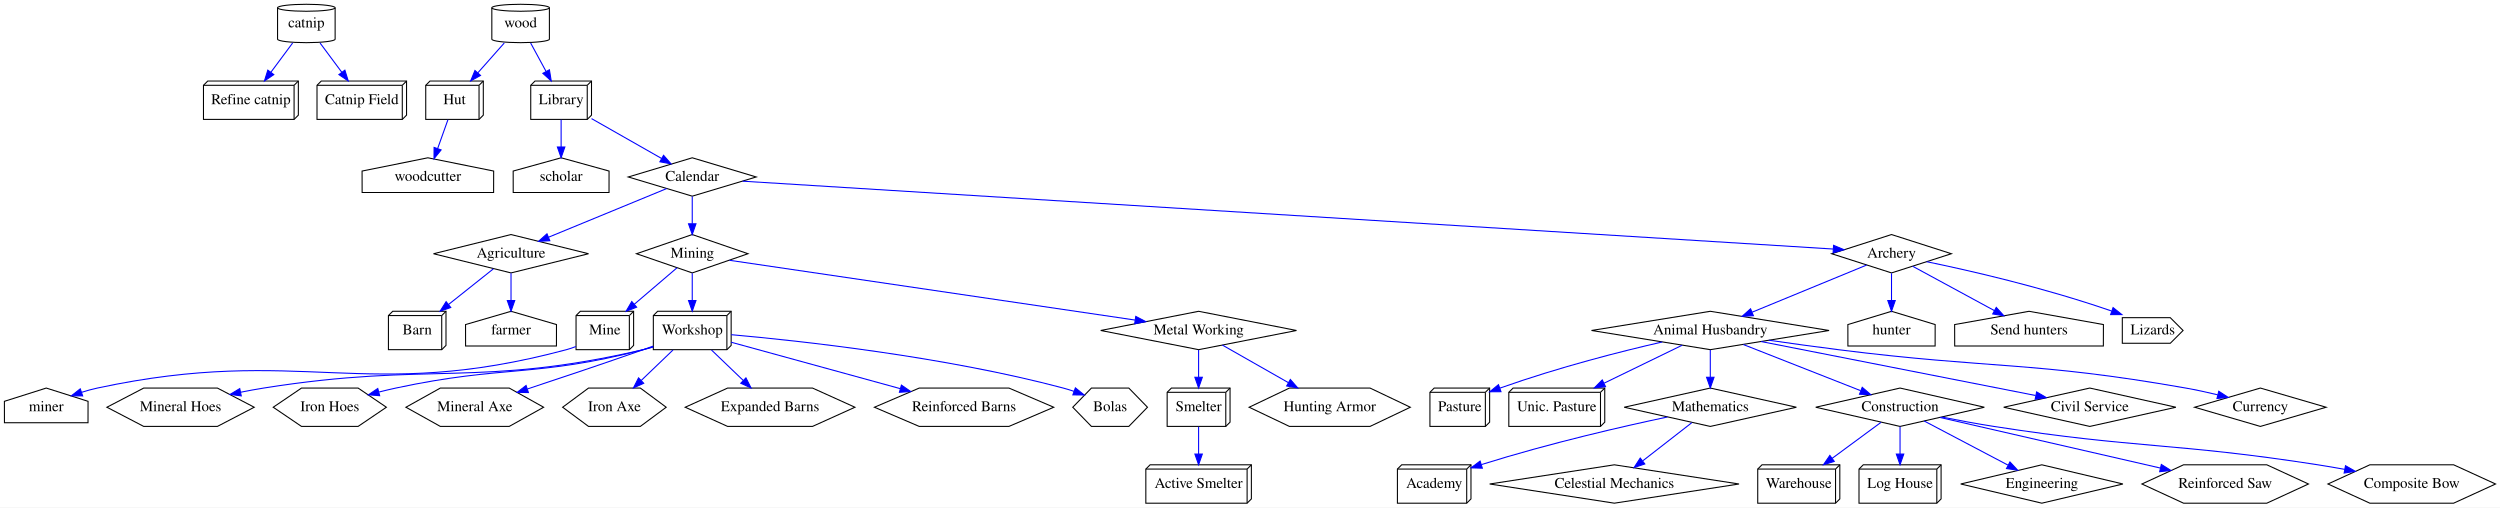
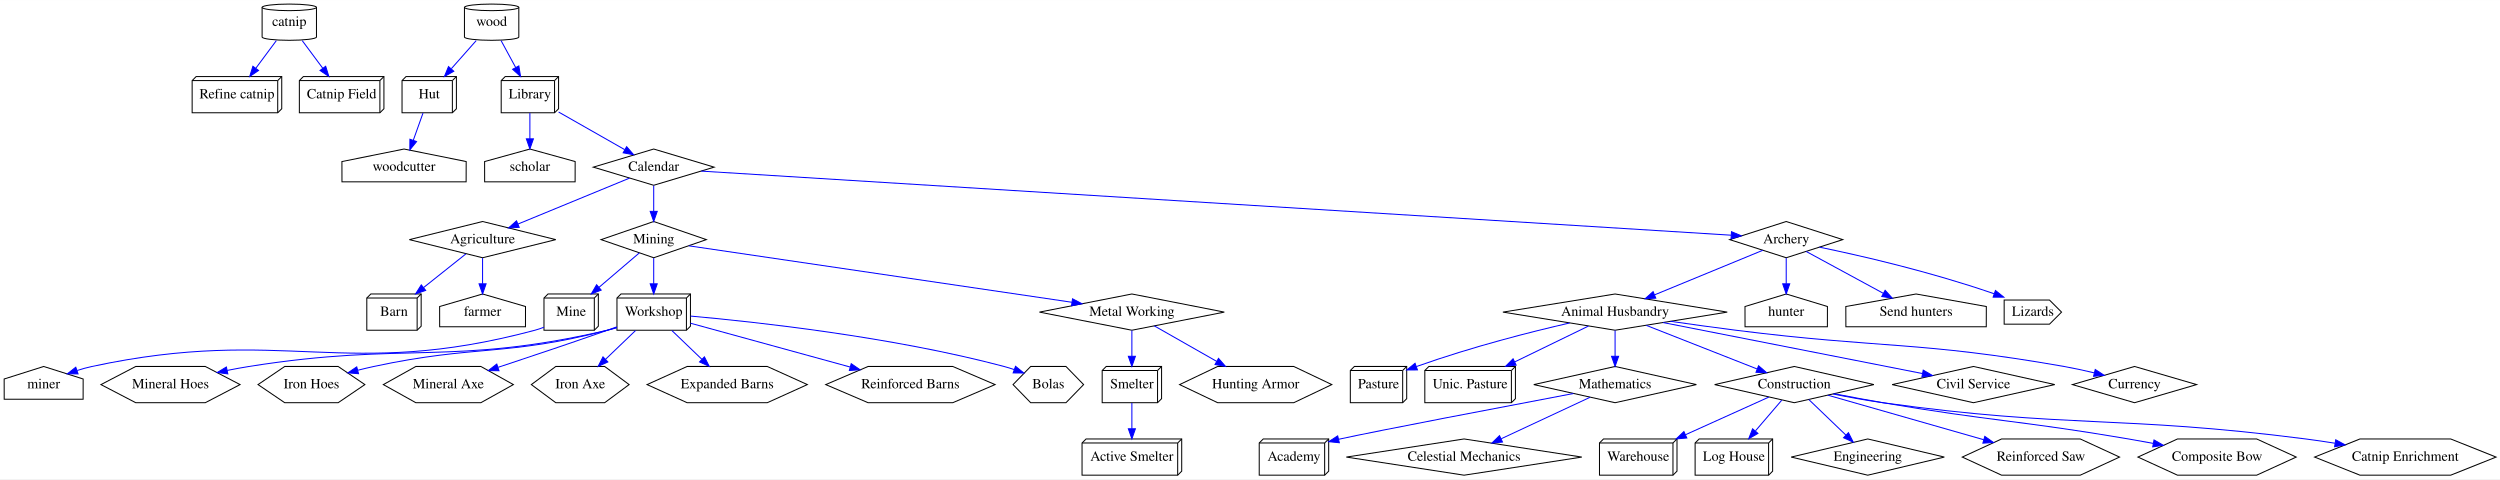
- <svg xmlns="http://www.w3.org/2000/svg" width="2345pt" height="476pt" viewBox="0.00 0.00 2345.17 476.00">
+ <svg xmlns="http://www.w3.org/2000/svg" width="2483pt" height="476pt" viewBox="0.00 0.00 2483.42 476.00">
  <g id="graph0" class="graph" transform="scale(1 1) rotate(0) translate(4 472)">
-     <polygon fill="white" stroke="transparent" points="-4,4 -4,-472 2341.17,-472 2341.17,4 -4,4" />
+     <polygon fill="white" stroke="transparent" points="-4,4 -4,-472 2479.42,-472 2479.42,4 -4,4" />
    <g id="node1" class="node">
      <path fill="none" stroke="black" d="M310.37,-464.73C310.37,-466.53 298.26,-468 283.37,-468 268.47,-468 256.37,-466.53 256.37,-464.73 256.37,-464.73 256.37,-435.27 256.37,-435.27 256.37,-433.47 268.47,-432 283.37,-432 298.26,-432 310.37,-433.47 310.37,-435.27 310.37,-435.27 310.37,-464.73 310.37,-464.73" />
      <path fill="none" stroke="black" d="M310.37,-464.73C310.37,-462.92 298.26,-461.45 283.37,-461.45 268.47,-461.45 256.37,-462.92 256.37,-464.73" />
      <text text-anchor="middle" x="283.37" y="-446.3" font-family="Times,serif" font-size="14.00">catnip</text>
    </g>
    <g id="node2" class="node">
      <polygon fill="none" stroke="black" points="275.87,-396 190.87,-396 186.87,-392 186.87,-360 271.87,-360 275.87,-364 275.87,-396" />
      <polyline fill="none" stroke="black" points="271.87,-392 186.87,-392 " />
      <polyline fill="none" stroke="black" points="271.87,-392 271.87,-360 " />
      <polyline fill="none" stroke="black" points="271.87,-392 275.87,-396 " />
      <text text-anchor="middle" x="231.37" y="-374.3" font-family="Times,serif" font-size="14.00">Refine catnip</text>
    </g>
    <g id="edge1" class="edge">
      <path fill="none" stroke="blue" d="M270.51,-431.7C264.34,-423.39 256.83,-413.28 250.04,-404.14" />
      <polygon fill="blue" stroke="blue" points="252.84,-402.04 244.07,-396.1 247.23,-406.22 252.84,-402.04" />
    </g>
    <g id="node3" class="node">
      <polygon fill="none" stroke="black" points="377.37,-396 297.37,-396 293.37,-392 293.37,-360 373.37,-360 377.37,-364 377.37,-396" />
      <polyline fill="none" stroke="black" points="373.37,-392 293.37,-392 " />
      <polyline fill="none" stroke="black" points="373.37,-392 373.37,-360 " />
      <polyline fill="none" stroke="black" points="373.37,-392 377.37,-396 " />
      <text text-anchor="middle" x="335.37" y="-374.3" font-family="Times,serif" font-size="14.00">Catnip Field</text>
    </g>
    <g id="edge2" class="edge">
      <path fill="none" stroke="blue" d="M296.22,-431.7C302.39,-423.39 309.9,-413.28 316.69,-404.14" />
      <polygon fill="blue" stroke="blue" points="319.51,-406.22 322.66,-396.1 313.89,-402.04 319.51,-406.22" />
    </g>
    <g id="node4" class="node">
      <path fill="none" stroke="black" d="M511.37,-464.73C511.37,-466.53 499.26,-468 484.37,-468 469.47,-468 457.37,-466.53 457.37,-464.73 457.37,-464.73 457.37,-435.27 457.37,-435.27 457.37,-433.47 469.47,-432 484.37,-432 499.26,-432 511.37,-433.47 511.37,-435.27 511.37,-435.27 511.37,-464.73 511.37,-464.73" />
      <path fill="none" stroke="black" d="M511.37,-464.73C511.37,-462.92 499.26,-461.45 484.37,-461.45 469.47,-461.45 457.37,-462.92 457.37,-464.73" />
      <text text-anchor="middle" x="484.37" y="-446.3" font-family="Times,serif" font-size="14.00">wood</text>
    </g>
    <g id="node5" class="node">
      <polygon fill="none" stroke="black" points="449.37,-396 399.37,-396 395.37,-392 395.37,-360 445.37,-360 449.37,-364 449.37,-396" />
      <polyline fill="none" stroke="black" points="445.37,-392 395.37,-392 " />
      <polyline fill="none" stroke="black" points="445.37,-392 445.37,-360 " />
      <polyline fill="none" stroke="black" points="445.37,-392 449.37,-396 " />
      <text text-anchor="middle" x="422.37" y="-374.3" font-family="Times,serif" font-size="14.00">Hut</text>
    </g>
    <g id="edge3" class="edge">
      <path fill="none" stroke="blue" d="M469.04,-431.7C461.61,-423.3 452.54,-413.07 444.39,-403.86" />
      <polygon fill="blue" stroke="blue" points="446.77,-401.27 437.51,-396.1 441.53,-405.91 446.77,-401.27" />
    </g>
    <g id="node6" class="node">
      <polygon fill="none" stroke="black" points="550.87,-396 497.87,-396 493.87,-392 493.87,-360 546.87,-360 550.87,-364 550.87,-396" />
      <polyline fill="none" stroke="black" points="546.87,-392 493.87,-392 " />
      <polyline fill="none" stroke="black" points="546.87,-392 546.87,-360 " />
      <polyline fill="none" stroke="black" points="546.87,-392 550.87,-396 " />
      <text text-anchor="middle" x="522.37" y="-374.3" font-family="Times,serif" font-size="14.00">Library</text>
    </g>
    <g id="edge4" class="edge">
      <path fill="none" stroke="blue" d="M493.76,-431.7C498.13,-423.64 503.42,-413.89 508.26,-404.98" />
      <polygon fill="blue" stroke="blue" points="511.39,-406.56 513.08,-396.1 505.23,-403.22 511.39,-406.56" />
    </g>
    <g id="node23" class="node">
      <polygon fill="none" stroke="black" points="459.09,-311.56 397.37,-324 335.65,-311.56 335.7,-291.44 459.03,-291.44 459.09,-311.56" />
      <text text-anchor="middle" x="397.37" y="-302.3" font-family="Times,serif" font-size="14.00">woodcutter</text>
    </g>
    <g id="edge15" class="edge">
      <path fill="none" stroke="blue" d="M416.19,-359.7C413.29,-351.58 409.77,-341.74 406.57,-332.76" />
      <polygon fill="blue" stroke="blue" points="409.79,-331.38 403.13,-323.14 403.2,-333.74 409.79,-331.38" />
    </g>
    <g id="node24" class="node">
      <polygon fill="none" stroke="black" points="567.34,-311.56 522.37,-324 477.39,-311.56 477.43,-291.44 567.3,-291.44 567.34,-311.56" />
      <text text-anchor="middle" x="522.37" y="-302.3" font-family="Times,serif" font-size="14.00">scholar</text>
    </g>
    <g id="edge16" class="edge">
      <path fill="none" stroke="blue" d="M522.37,-359.7C522.37,-351.98 522.37,-342.71 522.37,-334.11" />
      <polygon fill="blue" stroke="blue" points="525.87,-334.1 522.37,-324.1 518.87,-334.1 525.87,-334.1" />
    </g>
    <g id="node31" class="node">
      <polygon fill="none" stroke="black" points="645.37,-324 585.37,-306 645.37,-288 705.36,-306 645.37,-324" />
      <text text-anchor="middle" x="645.37" y="-302.3" font-family="Times,serif" font-size="14.00">Calendar</text>
    </g>
    <g id="edge22" class="edge">
      <path fill="none" stroke="blue" d="M550.89,-360.76C570.62,-349.54 596.77,-334.65 616.56,-323.39" />
      <polygon fill="blue" stroke="blue" points="618.47,-326.33 625.43,-318.34 615.01,-320.25 618.47,-326.33" />
    </g>
    <g id="node7" class="node">
      <polygon fill="none" stroke="black" points="475.37,-252 402.64,-234 475.37,-216 548.09,-234 475.37,-252" />
      <text text-anchor="middle" x="475.37" y="-230.3" font-family="Times,serif" font-size="14.00">Agriculture</text>
    </g>
    <g id="node8" class="node">
      <polygon fill="none" stroke="black" points="414.37,-180 364.37,-180 360.37,-176 360.37,-144 410.37,-144 414.37,-148 414.37,-180" />
      <polyline fill="none" stroke="black" points="410.37,-176 360.37,-176 " />
      <polyline fill="none" stroke="black" points="410.37,-176 410.37,-144 " />
      <polyline fill="none" stroke="black" points="410.37,-176 414.37,-180 " />
      <text text-anchor="middle" x="387.37" y="-158.3" font-family="Times,serif" font-size="14.00">Barn</text>
    </g>
    <g id="edge5" class="edge">
      <path fill="none" stroke="blue" d="M458.81,-219.83C446.99,-210.43 430.77,-197.53 416.77,-186.39" />
      <polygon fill="blue" stroke="blue" points="418.84,-183.57 408.84,-180.08 414.49,-189.05 418.84,-183.57" />
    </g>
    <g id="node25" class="node">
      <polygon fill="none" stroke="black" points="518.02,-167.56 475.37,-180 432.71,-167.56 432.75,-147.44 517.98,-147.44 518.02,-167.56" />
      <text text-anchor="middle" x="475.37" y="-158.3" font-family="Times,serif" font-size="14.00">farmer</text>
    </g>
    <g id="edge17" class="edge">
      <path fill="none" stroke="blue" d="M475.37,-215.7C475.37,-207.98 475.37,-198.71 475.37,-190.11" />
      <polygon fill="blue" stroke="blue" points="478.87,-190.1 475.37,-180.1 471.87,-190.1 478.87,-190.1" />
    </g>
    <g id="node9" class="node">
      <polygon fill="none" stroke="black" points="645.37,-252 593.08,-234 645.37,-216 697.65,-234 645.37,-252" />
      <text text-anchor="middle" x="645.37" y="-230.3" font-family="Times,serif" font-size="14.00">Mining</text>
    </g>
    <g id="node10" class="node">
      <polygon fill="none" stroke="black" points="590.37,-180 540.37,-180 536.37,-176 536.37,-144 586.37,-144 590.37,-148 590.37,-180" />
      <polyline fill="none" stroke="black" points="586.37,-176 536.37,-176 " />
      <polyline fill="none" stroke="black" points="586.37,-176 586.37,-144 " />
      <polyline fill="none" stroke="black" points="586.37,-176 590.37,-180 " />
      <text text-anchor="middle" x="563.37" y="-158.3" font-family="Times,serif" font-size="14.00">Mine</text>
    </g>
    <g id="edge6" class="edge">
      <path fill="none" stroke="blue" d="M631.08,-220.81C620.03,-211.38 604.4,-198.03 590.94,-186.54" />
      <polygon fill="blue" stroke="blue" points="593.2,-183.87 583.32,-180.03 588.65,-189.19 593.2,-183.87" />
    </g>
    <g id="node11" class="node">
      <polygon fill="none" stroke="black" points="681.87,-180 612.87,-180 608.87,-176 608.87,-144 677.87,-144 681.87,-148 681.87,-180" />
      <polyline fill="none" stroke="black" points="677.87,-176 608.87,-176 " />
      <polyline fill="none" stroke="black" points="677.87,-176 677.87,-144 " />
      <polyline fill="none" stroke="black" points="677.87,-176 681.87,-180 " />
      <text text-anchor="middle" x="645.37" y="-158.3" font-family="Times,serif" font-size="14.00">Workshop</text>
    </g>
    <g id="edge7" class="edge">
      <path fill="none" stroke="blue" d="M645.37,-215.7C645.37,-207.98 645.37,-198.71 645.37,-190.11" />
      <polygon fill="blue" stroke="blue" points="648.87,-190.1 645.37,-180.1 641.87,-190.1 648.87,-190.1" />
    </g>
    <g id="node12" class="node">
      <polygon fill="none" stroke="black" points="1120.37,-180 1028.53,-162 1120.37,-144 1212.2,-162 1120.37,-180" />
      <text text-anchor="middle" x="1120.37" y="-158.3" font-family="Times,serif" font-size="14.00">Metal Working</text>
    </g>
    <g id="edge27" class="edge">
      <path fill="none" stroke="blue" d="M680.29,-227.85C760.87,-215.98 960.51,-186.56 1060.83,-171.77" />
      <polygon fill="blue" stroke="blue" points="1061.42,-175.22 1070.8,-170.3 1060.4,-168.3 1061.42,-175.22" />
    </g>
    <g id="node28" class="node">
      <polygon fill="none" stroke="black" points="78.6,-95.56 39.37,-108 0.13,-95.56 0.17,-75.44 78.56,-75.44 78.6,-95.56" />
      <text text-anchor="middle" x="39.37" y="-86.3" font-family="Times,serif" font-size="14.00">miner</text>
    </g>
    <g id="edge19" class="edge">
      <path fill="none" stroke="blue" d="M536.23,-146.95C533.29,-145.8 530.3,-144.79 527.37,-144 337.82,-93.29 279.22,-149.1 87.37,-108 82.54,-106.97 77.54,-105.58 72.66,-104.03" />
      <polygon fill="blue" stroke="blue" points="73.54,-100.63 62.94,-100.72 71.28,-107.26 73.54,-100.63" />
    </g>
    <g id="node36" class="node">
      <polygon fill="none" stroke="black" points="234.46,-90 199.91,-108 130.82,-108 96.28,-90 130.82,-72 199.91,-72 234.46,-90" />
      <text text-anchor="middle" x="165.37" y="-86.3" font-family="Times,serif" font-size="14.00">Mineral Hoes</text>
    </g>
    <g id="edge34" class="edge">
      <path fill="none" stroke="blue" d="M608.71,-146.52C605.58,-145.57 602.43,-144.71 599.37,-144 444.43,-108.15 400.42,-132.97 243.37,-108 236.31,-106.88 228.93,-105.52 221.64,-104.06" />
      <polygon fill="blue" stroke="blue" points="222.31,-100.63 211.81,-102.03 220.89,-107.48 222.31,-100.63" />
    </g>
    <g id="node37" class="node">
      <polygon fill="none" stroke="black" points="358.44,-90 331.9,-108 278.83,-108 252.3,-90 278.83,-72 331.9,-72 358.44,-90" />
      <text text-anchor="middle" x="305.37" y="-86.3" font-family="Times,serif" font-size="14.00">Iron Hoes</text>
    </g>
    <g id="edge35" class="edge">
      <path fill="none" stroke="blue" d="M608.66,-146.7C605.54,-145.71 602.41,-144.79 599.37,-144 498.37,-117.78 469.4,-129.83 367.37,-108 362.24,-106.9 356.92,-105.64 351.63,-104.3" />
      <polygon fill="blue" stroke="blue" points="352.15,-100.82 341.59,-101.67 350.37,-107.59 352.15,-100.82" />
    </g>
    <g id="node38" class="node">
      <polygon fill="none" stroke="black" points="505.95,-90 473.66,-108 409.07,-108 376.78,-90 409.07,-72 473.66,-72 505.95,-90" />
      <text text-anchor="middle" x="441.37" y="-86.3" font-family="Times,serif" font-size="14.00">Mineral Axe</text>
    </g>
    <g id="edge36" class="edge">
      <path fill="none" stroke="blue" d="M608.74,-147.35C605.58,-146.21 602.42,-145.08 599.37,-144 563.17,-131.24 522.06,-117.48 490.85,-107.17" />
      <polygon fill="blue" stroke="blue" points="491.68,-103.76 481.09,-103.95 489.49,-110.41 491.68,-103.76" />
    </g>
    <g id="node39" class="node">
      <polygon fill="none" stroke="black" points="620.93,-90 596.65,-108 548.08,-108 523.8,-90 548.08,-72 596.65,-72 620.93,-90" />
      <text text-anchor="middle" x="572.37" y="-86.3" font-family="Times,serif" font-size="14.00">Iron Axe</text>
    </g>
    <g id="edge37" class="edge">
      <path fill="none" stroke="blue" d="M627.32,-143.7C618.3,-135.05 607.25,-124.45 597.42,-115.03" />
      <polygon fill="blue" stroke="blue" points="599.84,-112.5 590.2,-108.1 595,-117.55 599.84,-112.5" />
    </g>
    <g id="node40" class="node">
      <polygon fill="none" stroke="black" points="797.97,-90 758.17,-108 678.56,-108 638.76,-90 678.56,-72 758.17,-72 797.97,-90" />
      <text text-anchor="middle" x="718.37" y="-86.3" font-family="Times,serif" font-size="14.00">Expanded Barns</text>
    </g>
    <g id="edge38" class="edge">
      <path fill="none" stroke="blue" d="M663.41,-143.7C672.43,-135.05 683.48,-124.45 693.31,-115.03" />
      <polygon fill="blue" stroke="blue" points="695.73,-117.55 700.53,-108.1 690.89,-112.5 695.73,-117.55" />
    </g>
    <g id="node41" class="node">
      <polygon fill="none" stroke="black" points="984.47,-90 942.42,-108 858.31,-108 816.26,-90 858.31,-72 942.42,-72 984.47,-90" />
      <text text-anchor="middle" x="900.37" y="-86.3" font-family="Times,serif" font-size="14.00">Reinforced Barns</text>
    </g>
    <g id="edge39" class="edge">
      <path fill="none" stroke="blue" d="M681.9,-150.97C723.26,-139.62 791.26,-120.95 840.42,-107.46" />
      <polygon fill="blue" stroke="blue" points="841.58,-110.77 850.3,-104.74 839.73,-104.02 841.58,-110.77" />
    </g>
    <g id="node42" class="node">
      <polygon fill="none" stroke="black" points="1072.41,-90 1054.89,-108 1019.84,-108 1002.32,-90 1019.84,-72 1054.89,-72 1072.41,-90" />
      <text text-anchor="middle" x="1037.37" y="-86.3" font-family="Times,serif" font-size="14.00">Bolas</text>
    </g>
    <g id="edge40" class="edge">
      <path fill="none" stroke="blue" d="M681.97,-158.06C745.98,-152.35 882.04,-137.61 993.37,-108 996.71,-107.11 1000.15,-106.05 1003.57,-104.9" />
      <polygon fill="blue" stroke="blue" points="1004.79,-108.18 1013.01,-101.49 1002.42,-101.6 1004.79,-108.18" />
    </g>
    <g id="node13" class="node">
      <polygon fill="none" stroke="black" points="1149.87,-108 1094.87,-108 1090.87,-104 1090.87,-72 1145.87,-72 1149.87,-76 1149.87,-108" />
      <polyline fill="none" stroke="black" points="1145.87,-104 1090.87,-104 " />
      <polyline fill="none" stroke="black" points="1145.87,-104 1145.87,-72 " />
      <polyline fill="none" stroke="black" points="1145.87,-104 1149.87,-108 " />
      <text text-anchor="middle" x="1120.37" y="-86.3" font-family="Times,serif" font-size="14.00">Smelter</text>
    </g>
    <g id="edge8" class="edge">
      <path fill="none" stroke="blue" d="M1120.37,-143.7C1120.37,-135.98 1120.37,-126.71 1120.37,-118.11" />
      <polygon fill="blue" stroke="blue" points="1123.87,-118.1 1120.37,-108.1 1116.87,-118.1 1123.87,-118.1" />
    </g>
    <g id="node43" class="node">
      <polygon fill="none" stroke="black" points="1318.96,-90 1281.16,-108 1205.57,-108 1167.77,-90 1205.57,-72 1281.16,-72 1318.96,-90" />
      <text text-anchor="middle" x="1243.37" y="-86.3" font-family="Times,serif" font-size="14.00">Hunting Armor</text>
    </g>
    <g id="edge41" class="edge">
      <path fill="none" stroke="blue" d="M1142.64,-148.32C1159.89,-138.51 1184.2,-124.67 1204.62,-113.05" />
      <polygon fill="blue" stroke="blue" points="1206.43,-116.05 1213.39,-108.06 1202.97,-109.96 1206.43,-116.05" />
    </g>
    <g id="node14" class="node">
      <polygon fill="none" stroke="black" points="1169.87,-36 1074.87,-36 1070.87,-32 1070.87,0 1165.87,0 1169.87,-4 1169.87,-36" />
      <polyline fill="none" stroke="black" points="1165.87,-32 1070.87,-32 " />
      <polyline fill="none" stroke="black" points="1165.87,-32 1165.87,0 " />
      <polyline fill="none" stroke="black" points="1165.87,-32 1169.87,-36 " />
      <text text-anchor="middle" x="1120.37" y="-14.3" font-family="Times,serif" font-size="14.00">Active Smelter</text>
    </g>
    <g id="edge9" class="edge">
      <path fill="none" stroke="blue" d="M1120.37,-71.7C1120.37,-63.98 1120.37,-54.71 1120.37,-46.11" />
      <polygon fill="blue" stroke="blue" points="1123.87,-46.1 1120.37,-36.1 1116.87,-46.1 1123.87,-46.1" />
    </g>
    <g id="node15" class="node">
      <polygon fill="none" stroke="black" points="1600.37,-180 1488.93,-162 1600.37,-144 1711.8,-162 1600.37,-180" />
      <text text-anchor="middle" x="1600.37" y="-158.3" font-family="Times,serif" font-size="14.00">Animal Husbandry</text>
    </g>
    <g id="node16" class="node">
      <polygon fill="none" stroke="black" points="1393.37,-108 1341.37,-108 1337.37,-104 1337.37,-72 1389.37,-72 1393.37,-76 1393.37,-108" />
      <polyline fill="none" stroke="black" points="1389.37,-104 1337.37,-104 " />
      <polyline fill="none" stroke="black" points="1389.37,-104 1389.37,-72 " />
      <polyline fill="none" stroke="black" points="1389.37,-104 1393.37,-108 " />
      <text text-anchor="middle" x="1365.37" y="-86.3" font-family="Times,serif" font-size="14.00">Pasture</text>
    </g>
    <g id="edge10" class="edge">
      <path fill="none" stroke="blue" d="M1555.27,-151.23C1516.84,-142.39 1460.12,-128.13 1402.99,-107.93" />
      <polygon fill="blue" stroke="blue" points="1404.04,-104.58 1393.44,-104.5 1401.67,-111.17 1404.04,-104.58" />
    </g>
    <g id="node17" class="node">
      <polygon fill="none" stroke="black" points="1501.37,-108 1415.37,-108 1411.37,-104 1411.37,-72 1497.37,-72 1501.37,-76 1501.37,-108" />
      <polyline fill="none" stroke="black" points="1497.37,-104 1411.37,-104 " />
      <polyline fill="none" stroke="black" points="1497.37,-104 1497.37,-72 " />
      <polyline fill="none" stroke="black" points="1497.37,-104 1501.37,-108 " />
      <text text-anchor="middle" x="1456.37" y="-86.3" font-family="Times,serif" font-size="14.00">Unic. Pasture</text>
    </g>
    <g id="edge11" class="edge">
      <path fill="none" stroke="blue" d="M1573.95,-148.16C1553.52,-138.23 1524.78,-124.26 1500.82,-112.61" />
      <polygon fill="blue" stroke="blue" points="1502.09,-109.34 1491.57,-108.11 1499.03,-115.63 1502.09,-109.34" />
    </g>
    <g id="node18" class="node">
      <polygon fill="none" stroke="black" points="1600.37,-108 1519.59,-90 1600.37,-72 1681.14,-90 1600.37,-108" />
      <text text-anchor="middle" x="1600.37" y="-86.3" font-family="Times,serif" font-size="14.00">Mathematics</text>
    </g>
    <g id="edge29" class="edge">
      <path fill="none" stroke="blue" d="M1600.37,-143.7C1600.37,-135.98 1600.37,-126.71 1600.37,-118.11" />
      <polygon fill="blue" stroke="blue" points="1603.87,-118.1 1600.37,-108.1 1596.87,-118.1 1603.87,-118.1" />
    </g>
    <g id="node20" class="node">
      <polygon fill="none" stroke="black" points="1778.37,-108 1699.27,-90 1778.37,-72 1857.46,-90 1778.37,-108" />
      <text text-anchor="middle" x="1778.37" y="-86.3" font-family="Times,serif" font-size="14.00">Construction</text>
    </g>
    <g id="edge30" class="edge">
      <path fill="none" stroke="blue" d="M1631.37,-148.81C1661.97,-136.77 1708.77,-118.37 1741.32,-105.57" />
      <polygon fill="blue" stroke="blue" points="1742.9,-108.71 1750.92,-101.79 1740.34,-102.19 1742.9,-108.71" />
    </g>
    <g id="node32" class="node">
      <polygon fill="none" stroke="black" points="1956.37,-108 1875.59,-90 1956.37,-72 2037.14,-90 1956.37,-108" />
      <text text-anchor="middle" x="1956.37" y="-86.3" font-family="Times,serif" font-size="14.00">Civil Service</text>
    </g>
    <g id="edge28" class="edge">
      <path fill="none" stroke="blue" d="M1648.01,-151.63C1715.05,-138.45 1836.7,-114.53 1905.46,-101.01" />
      <polygon fill="blue" stroke="blue" points="1906.48,-104.38 1915.62,-99.01 1905.13,-97.51 1906.48,-104.38" />
    </g>
    <g id="node33" class="node">
      <polygon fill="none" stroke="black" points="2116.37,-108 2054.7,-90 2116.37,-72 2178.03,-90 2116.37,-108" />
      <text text-anchor="middle" x="2116.37" y="-86.3" font-family="Times,serif" font-size="14.00">Currency</text>
    </g>
    <g id="edge31" class="edge">
      <path fill="none" stroke="blue" d="M1655.28,-152.86C1675.7,-149.93 1699.07,-146.68 1720.37,-144 1864.99,-125.77 1902.8,-133.25 2046.37,-108 2056.15,-106.28 2066.6,-103.99 2076.36,-101.65" />
      <polygon fill="blue" stroke="blue" points="2077.35,-105.01 2086.22,-99.22 2075.68,-98.21 2077.35,-105.01" />
    </g>
    <g id="node19" class="node">
-       <polygon fill="none" stroke="black" points="1375.87,-36 1310.87,-36 1306.87,-32 1306.87,0 1371.87,0 1375.87,-4 1375.87,-36" />
-       <polyline fill="none" stroke="black" points="1371.87,-32 1306.87,-32 " />
-       <polyline fill="none" stroke="black" points="1371.87,-32 1371.87,0 " />
-       <polyline fill="none" stroke="black" points="1371.87,-32 1375.87,-36 " />
-       <text text-anchor="middle" x="1341.37" y="-14.3" font-family="Times,serif" font-size="14.00">Academy</text>
+       <polygon fill="none" stroke="black" points="1315.87,-36 1250.87,-36 1246.87,-32 1246.87,0 1311.87,0 1315.87,-4 1315.87,-36" />
+       <polyline fill="none" stroke="black" points="1311.87,-32 1246.87,-32 " />
+       <polyline fill="none" stroke="black" points="1311.87,-32 1311.87,0 " />
+       <polyline fill="none" stroke="black" points="1311.87,-32 1315.87,-36 " />
+       <text text-anchor="middle" x="1281.37" y="-14.3" font-family="Times,serif" font-size="14.00">Academy</text>
    </g>
    <g id="edge12" class="edge">
-       <path fill="none" stroke="blue" d="M1560.1,-80.84C1518.43,-72.01 1451.36,-56.75 1385.64,-36.21" />
-       <polygon fill="blue" stroke="blue" points="1386.54,-32.83 1375.95,-33.14 1384.43,-39.5 1386.54,-32.83" />
+       <path fill="none" stroke="blue" d="M1558.89,-81.14C1491.79,-68.41 1363.72,-44.05 1325.74,-35.67" />
+       <polygon fill="blue" stroke="blue" points="1326.45,-32.24 1315.91,-33.3 1324.81,-39.05 1326.45,-32.24" />
    </g>
    <g id="node34" class="node">
-       <polygon fill="none" stroke="black" points="1510.37,-36 1393.4,-18 1510.37,0 1627.33,-18 1510.37,-36" />
-       <text text-anchor="middle" x="1510.37" y="-14.3" font-family="Times,serif" font-size="14.00">Celestial Mechanics</text>
+       <polygon fill="none" stroke="black" points="1450.37,-36 1333.4,-18 1450.37,0 1567.33,-18 1450.37,-36" />
+       <text text-anchor="middle" x="1450.37" y="-14.3" font-family="Times,serif" font-size="14.00">Celestial Mechanics</text>
    </g>
    <g id="edge32" class="edge">
-       <path fill="none" stroke="blue" d="M1583.01,-75.5C1570.03,-65.41 1552.04,-51.41 1537.21,-39.88" />
-       <polygon fill="blue" stroke="blue" points="1538.95,-36.8 1528.9,-33.42 1534.65,-42.32 1538.95,-36.8" />
+       <path fill="none" stroke="blue" d="M1575.6,-77.44C1551.55,-66.22 1514.77,-49.05 1487.27,-36.22" />
+       <polygon fill="blue" stroke="blue" points="1488.52,-32.94 1477.97,-31.88 1485.55,-39.28 1488.52,-32.94" />
    </g>
    <g id="node21" class="node">
-       <polygon fill="none" stroke="black" points="1721.87,-36 1648.87,-36 1644.87,-32 1644.87,0 1717.87,0 1721.87,-4 1721.87,-36" />
-       <polyline fill="none" stroke="black" points="1717.87,-32 1644.87,-32 " />
-       <polyline fill="none" stroke="black" points="1717.87,-32 1717.87,0 " />
-       <polyline fill="none" stroke="black" points="1717.87,-32 1721.87,-36 " />
-       <text text-anchor="middle" x="1683.37" y="-14.3" font-family="Times,serif" font-size="14.00">Warehouse</text>
+       <polygon fill="none" stroke="black" points="1661.87,-36 1588.87,-36 1584.87,-32 1584.87,0 1657.87,0 1661.87,-4 1661.87,-36" />
+       <polyline fill="none" stroke="black" points="1657.87,-32 1584.87,-32 " />
+       <polyline fill="none" stroke="black" points="1657.87,-32 1657.87,0 " />
+       <polyline fill="none" stroke="black" points="1657.87,-32 1661.87,-36 " />
+       <text text-anchor="middle" x="1623.37" y="-14.3" font-family="Times,serif" font-size="14.00">Warehouse</text>
    </g>
    <g id="edge13" class="edge">
-       <path fill="none" stroke="blue" d="M1760.5,-75.83C1747.62,-66.34 1729.9,-53.29 1714.69,-42.08" />
-       <polygon fill="blue" stroke="blue" points="1716.67,-39.2 1706.55,-36.08 1712.52,-44.83 1716.67,-39.2" />
+       <path fill="none" stroke="blue" d="M1753.12,-77.6C1730.79,-67.51 1697.62,-52.54 1670.41,-40.25" />
+       <polygon fill="blue" stroke="blue" points="1671.62,-36.95 1661.07,-36.03 1668.74,-43.33 1671.62,-36.95" />
    </g>
    <g id="node22" class="node">
-       <polygon fill="none" stroke="black" points="1816.87,-36 1743.87,-36 1739.87,-32 1739.87,0 1812.87,0 1816.87,-4 1816.87,-36" />
-       <polyline fill="none" stroke="black" points="1812.87,-32 1739.87,-32 " />
-       <polyline fill="none" stroke="black" points="1812.87,-32 1812.87,0 " />
-       <polyline fill="none" stroke="black" points="1812.87,-32 1816.87,-36 " />
-       <text text-anchor="middle" x="1778.37" y="-14.3" font-family="Times,serif" font-size="14.00">Log House</text>
+       <polygon fill="none" stroke="black" points="1756.87,-36 1683.87,-36 1679.87,-32 1679.87,0 1752.87,0 1756.87,-4 1756.87,-36" />
+       <polyline fill="none" stroke="black" points="1752.87,-32 1679.87,-32 " />
+       <polyline fill="none" stroke="black" points="1752.87,-32 1752.87,0 " />
+       <polyline fill="none" stroke="black" points="1752.87,-32 1756.87,-36 " />
+       <text text-anchor="middle" x="1718.37" y="-14.3" font-family="Times,serif" font-size="14.00">Log House</text>
    </g>
    <g id="edge14" class="edge">
-       <path fill="none" stroke="blue" d="M1778.37,-71.7C1778.37,-63.98 1778.37,-54.71 1778.37,-46.11" />
-       <polygon fill="blue" stroke="blue" points="1781.87,-46.1 1778.37,-36.1 1774.87,-46.1 1781.87,-46.1" />
+       <path fill="none" stroke="blue" d="M1765.93,-74.5C1758.4,-65.71 1748.59,-54.27 1739.84,-44.06" />
+       <polygon fill="blue" stroke="blue" points="1742.28,-41.52 1733.11,-36.2 1736.96,-46.07 1742.28,-41.52" />
    </g>
    <g id="node35" class="node">
-       <polygon fill="none" stroke="black" points="1911.37,-36 1835.28,-18 1911.37,0 1987.45,-18 1911.37,-36" />
-       <text text-anchor="middle" x="1911.37" y="-14.3" font-family="Times,serif" font-size="14.00">Engineering</text>
+       <polygon fill="none" stroke="black" points="1851.37,-36 1775.28,-18 1851.37,0 1927.45,-18 1851.37,-36" />
+       <text text-anchor="middle" x="1851.37" y="-14.3" font-family="Times,serif" font-size="14.00">Engineering</text>
    </g>
    <g id="edge33" class="edge">
-       <path fill="none" stroke="blue" d="M1800.93,-77.13C1822.52,-65.76 1855.29,-48.51 1879.54,-35.75" />
-       <polygon fill="blue" stroke="blue" points="1881.47,-38.69 1888.69,-30.93 1878.21,-32.49 1881.47,-38.69" />
+       <path fill="none" stroke="blue" d="M1792.79,-75.17C1803.29,-65.1 1817.69,-51.29 1829.58,-39.89" />
+       <polygon fill="blue" stroke="blue" points="1832.18,-42.25 1836.97,-32.8 1827.33,-37.2 1832.18,-42.25" />
    </g>
    <g id="node44" class="node">
-       <polygon fill="none" stroke="black" points="2161.47,-18 2122.42,-36 2044.31,-36 2005.26,-18 2044.31,0 2122.42,0 2161.47,-18" />
-       <text text-anchor="middle" x="2083.37" y="-14.3" font-family="Times,serif" font-size="14.00">Reinforced Saw</text>
+       <polygon fill="none" stroke="black" points="2101.47,-18 2062.42,-36 1984.31,-36 1945.26,-18 1984.31,0 2062.42,0 2101.47,-18" />
+       <text text-anchor="middle" x="2023.37" y="-14.3" font-family="Times,serif" font-size="14.00">Reinforced Saw</text>
    </g>
    <g id="edge42" class="edge">
-       <path fill="none" stroke="blue" d="M1815.76,-80.42C1867.3,-68.59 1960.75,-47.14 2022.45,-32.98" />
-       <polygon fill="blue" stroke="blue" points="2023.48,-36.34 2032.44,-30.69 2021.91,-29.51 2023.48,-36.34" />
+       <path fill="none" stroke="blue" d="M1811.66,-79.49C1851.44,-68.12 1918.64,-48.92 1966.65,-35.2" />
+       <polygon fill="blue" stroke="blue" points="1967.64,-38.56 1976.29,-32.45 1965.71,-31.83 1967.64,-38.56" />
    </g>
    <g id="node45" class="node">
-       <polygon fill="none" stroke="black" points="2336.97,-18 2297.67,-36 2219.06,-36 2179.76,-18 2219.06,0 2297.67,0 2336.97,-18" />
-       <text text-anchor="middle" x="2258.37" y="-14.3" font-family="Times,serif" font-size="14.00">Composite Bow</text>
+       <polygon fill="none" stroke="black" points="2276.97,-18 2237.67,-36 2159.06,-36 2119.76,-18 2159.06,0 2237.67,0 2276.97,-18" />
+       <text text-anchor="middle" x="2198.37" y="-14.3" font-family="Times,serif" font-size="14.00">Composite Bow</text>
    </g>
    <g id="edge43" class="edge">
-       <path fill="none" stroke="blue" d="M1817.68,-80.77C1832.85,-77.76 1850.38,-74.49 1866.37,-72 2000.8,-51.08 2035.93,-56.92 2170.37,-36 2178.54,-34.73 2187.12,-33.25 2195.58,-31.71" />
-       <polygon fill="blue" stroke="blue" points="2196.23,-35.15 2205.43,-29.88 2194.95,-28.26 2196.23,-35.15" />
+       <path fill="none" stroke="blue" d="M1818.16,-80.92C1833.23,-77.97 1850.57,-74.69 1866.37,-72 1974.43,-53.6 2002.3,-54.4 2110.37,-36 2118.33,-34.64 2126.68,-33.14 2134.93,-31.6" />
+       <polygon fill="blue" stroke="blue" points="2135.74,-35.01 2144.92,-29.72 2134.44,-28.13 2135.74,-35.01" />
+     </g>
+     <g id="node46" class="node">
+       <polygon fill="none" stroke="black" points="2475.48,-18 2430.42,-36 2340.31,-36 2295.25,-18 2340.31,0 2430.42,0 2475.48,-18" />
+       <text text-anchor="middle" x="2385.37" y="-14.3" font-family="Times,serif" font-size="14.00">Catnip Enrichment</text>
+     </g>
+     <g id="edge44" class="edge">
+       <path fill="none" stroke="blue" d="M1816.77,-80.67C1832.13,-77.58 1850.03,-74.27 1866.37,-72 2051.93,-46.2 2100.54,-59.87 2286.37,-36 2295.8,-34.79 2305.71,-33.32 2315.46,-31.76" />
+       <polygon fill="blue" stroke="blue" points="2316.24,-35.18 2325.54,-30.11 2315.11,-28.27 2316.24,-35.18" />
    </g>
    <g id="node26" class="node">
      <polygon fill="none" stroke="black" points="1770.37,-252 1714.23,-234 1770.37,-216 1826.5,-234 1770.37,-252" />
      <text text-anchor="middle" x="1770.37" y="-230.3" font-family="Times,serif" font-size="14.00">Archery</text>
    </g>
    <g id="edge26" class="edge">
      <path fill="none" stroke="blue" d="M1747.08,-223.41C1719.44,-212.03 1672.9,-192.87 1639.65,-179.18" />
      <polygon fill="blue" stroke="blue" points="1640.8,-175.87 1630.22,-175.29 1638.14,-182.34 1640.8,-175.87" />
    </g>
    <g id="node27" class="node">
      <polygon fill="none" stroke="black" points="1811.31,-167.56 1770.37,-180 1729.42,-167.56 1729.46,-147.44 1811.27,-147.44 1811.31,-167.56" />
      <text text-anchor="middle" x="1770.37" y="-158.3" font-family="Times,serif" font-size="14.00">hunter</text>
    </g>
    <g id="edge18" class="edge">
      <path fill="none" stroke="blue" d="M1770.37,-215.7C1770.37,-207.98 1770.37,-198.71 1770.37,-190.11" />
      <polygon fill="blue" stroke="blue" points="1773.87,-190.1 1770.37,-180.1 1766.87,-190.1 1773.87,-190.1" />
    </g>
    <g id="node29" class="node">
      <polygon fill="none" stroke="black" points="1969.15,-167.56 1899.37,-180 1829.58,-167.56 1829.64,-147.44 1969.09,-147.44 1969.15,-167.56" />
      <text text-anchor="middle" x="1899.37" y="-158.3" font-family="Times,serif" font-size="14.00">Send hunters</text>
    </g>
    <g id="edge20" class="edge">
      <path fill="none" stroke="blue" d="M1790.24,-222.22C1810.67,-211.13 1842.82,-193.69 1866.94,-180.6" />
      <polygon fill="blue" stroke="blue" points="1868.63,-183.66 1875.75,-175.82 1865.29,-177.51 1868.63,-183.66" />
    </g>
    <g id="node30" class="node">
      <polygon fill="none" stroke="black" points="2031.87,-174 1986.87,-174 1986.87,-150 2031.87,-150 2043.87,-162 2031.87,-174" />
      <text text-anchor="middle" x="2015.37" y="-158.3" font-family="Times,serif" font-size="14.00">Lizards</text>
    </g>
    <g id="edge21" class="edge">
      <path fill="none" stroke="blue" d="M1803.34,-226.53C1842.87,-218.36 1911.15,-202.92 1976.82,-180.26" />
      <polygon fill="blue" stroke="blue" points="1978.21,-183.49 1986.49,-176.87 1975.89,-176.88 1978.21,-183.49" />
    </g>
    <g id="edge23" class="edge">
      <path fill="none" stroke="blue" d="M621.37,-295.12C592.46,-283.22 543.66,-263.12 510.51,-249.47" />
      <polygon fill="blue" stroke="blue" points="511.77,-246.2 501.19,-245.63 509.1,-252.68 511.77,-246.2" />
    </g>
    <g id="edge25" class="edge">
      <path fill="none" stroke="blue" d="M645.37,-287.7C645.37,-279.98 645.37,-270.71 645.37,-262.11" />
      <polygon fill="blue" stroke="blue" points="648.87,-262.1 645.37,-252.1 641.87,-262.1 648.87,-262.1" />
    </g>
    <g id="edge24" class="edge">
      <path fill="none" stroke="blue" d="M692.63,-302.06C873.63,-290.8 1522.2,-250.44 1715.57,-238.41" />
      <polygon fill="blue" stroke="blue" points="1716.01,-241.89 1725.77,-237.77 1715.58,-234.9 1716.01,-241.89" />
    </g>
  </g>
</svg>
